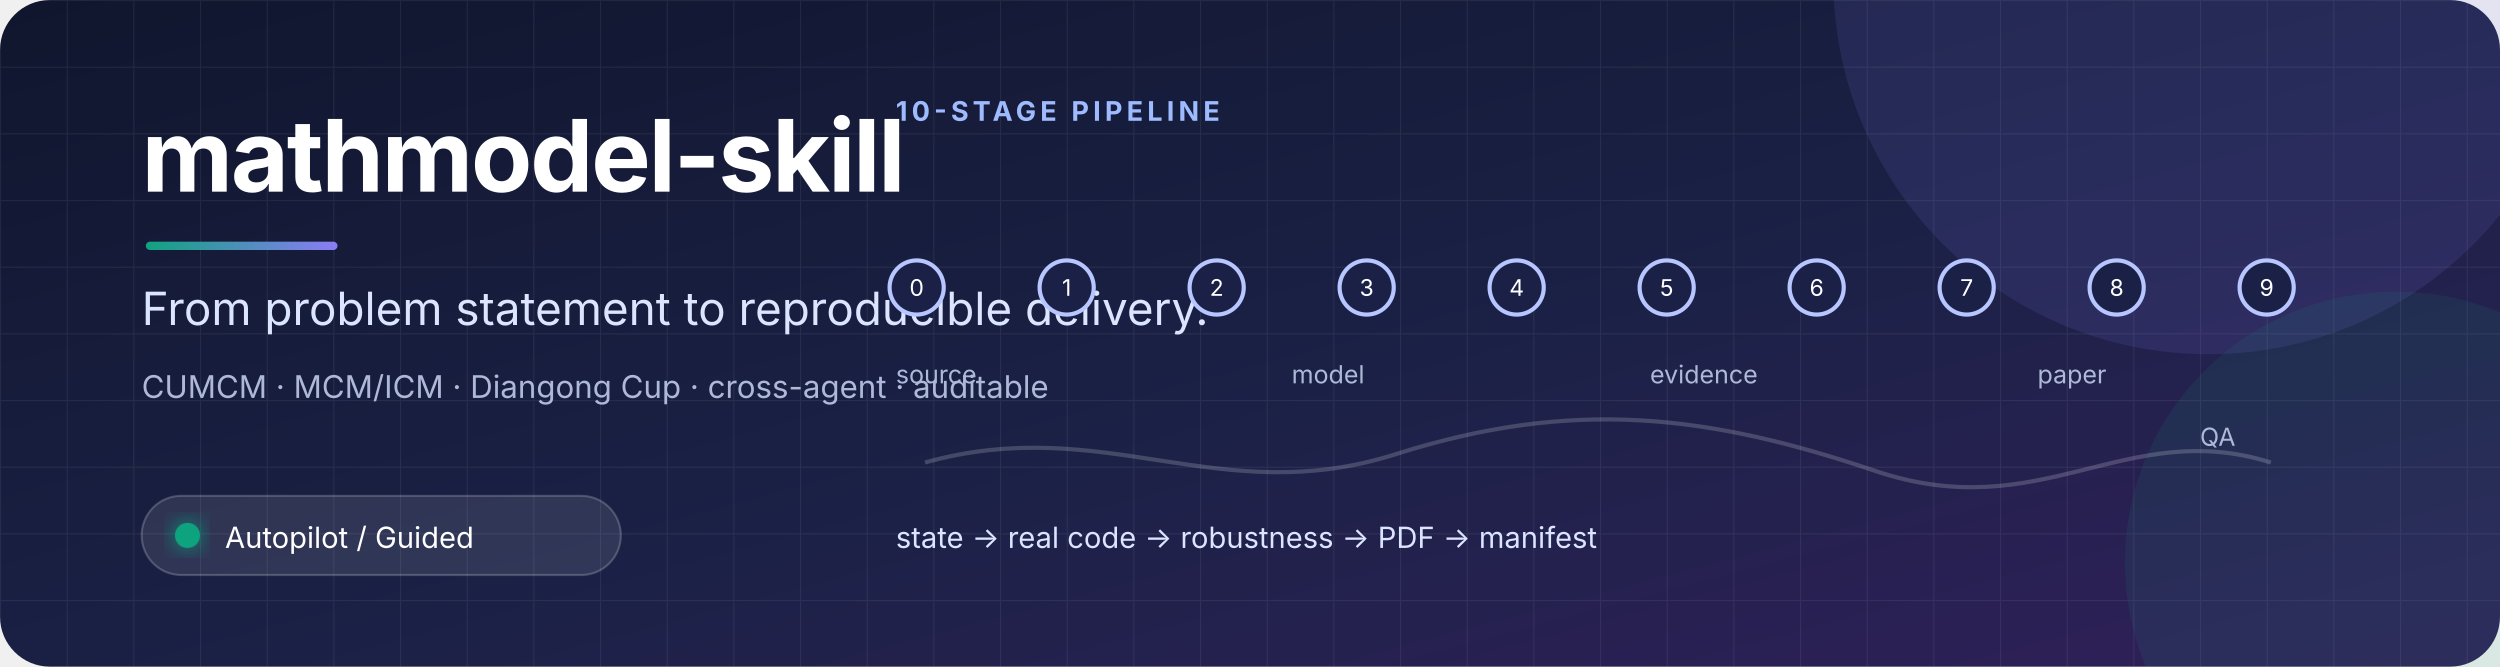
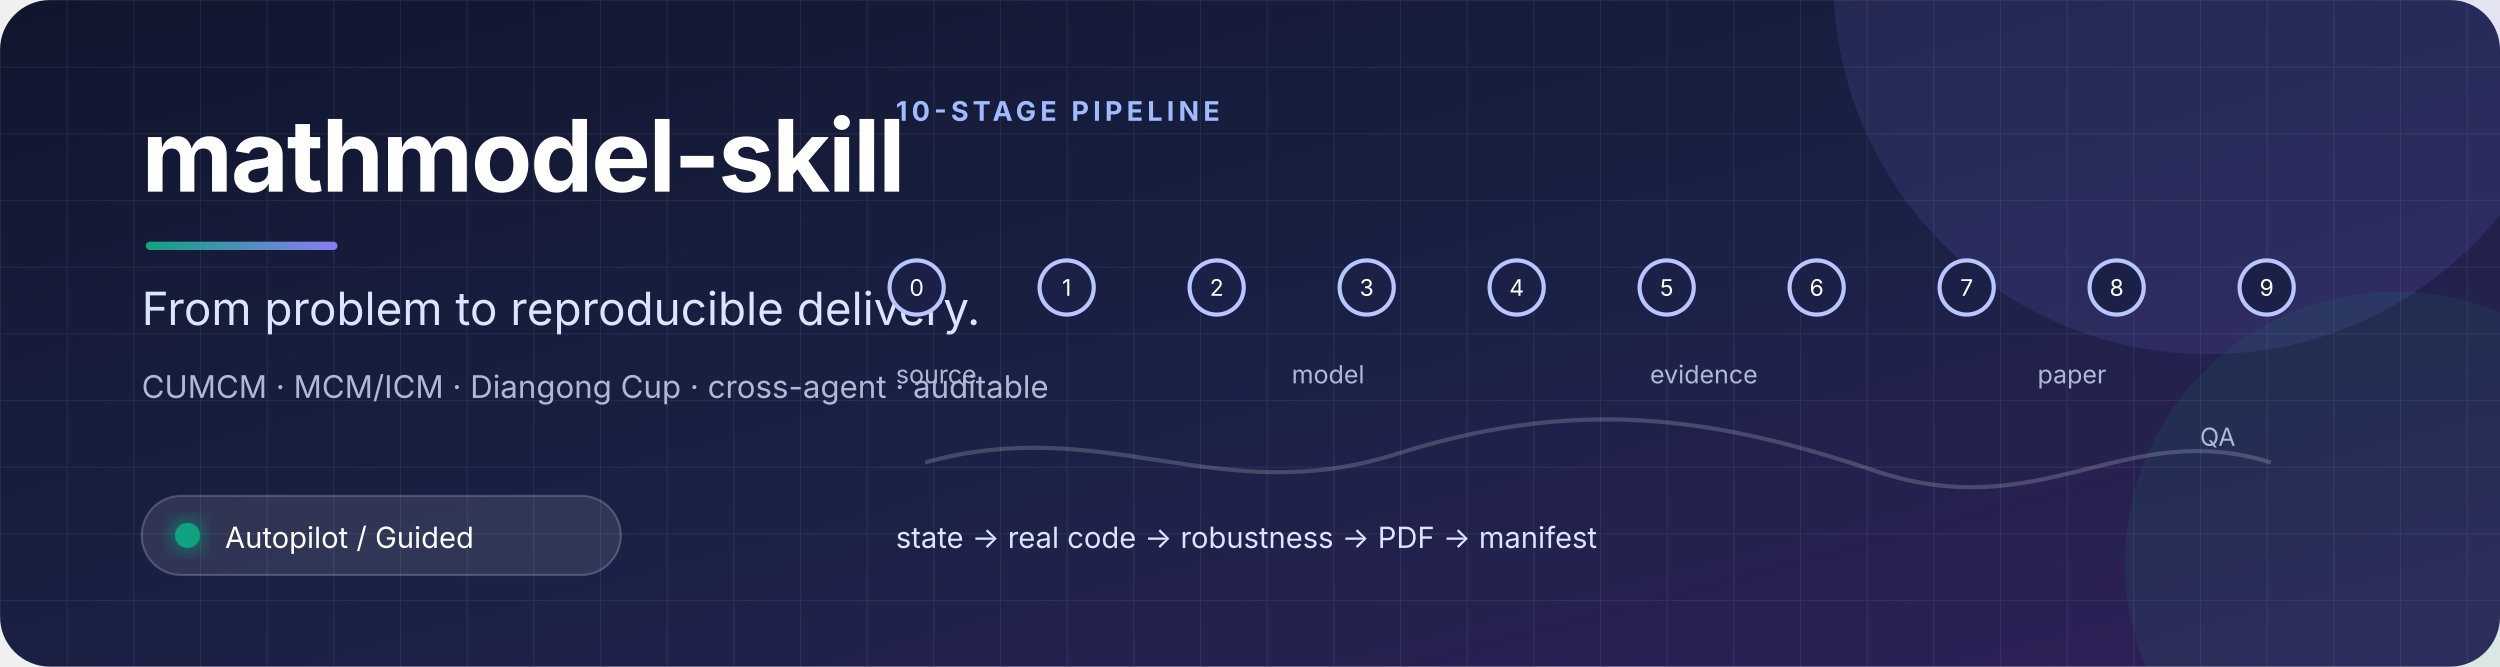
<svg xmlns="http://www.w3.org/2000/svg" viewBox="0 0 1200 320" role="img" aria-labelledby="title desc">
  <defs>
    <linearGradient id="background" x1="0" y1="0" x2="1" y2="1">
      <stop offset="0" stop-color="#10162d" />
      <stop offset="0.55" stop-color="#1b2146" />
      <stop offset="1" stop-color="#31205a" />
    </linearGradient>
    <linearGradient id="accent" x1="0" y1="0" x2="1" y2="0">
      <stop offset="0" stop-color="#10a37f" />
      <stop offset="1" stop-color="#8b7cf6" />
    </linearGradient>
    <pattern id="grid" width="32" height="32" patternUnits="userSpaceOnUse">
      <path d="M 32 0 L 0 0 0 32" fill="none" stroke="#ffffff" stroke-opacity="0.07" stroke-width="1" />
    </pattern>
    <filter id="glow" x="-40%" y="-40%" width="180%" height="180%">
      <feGaussianBlur stdDeviation="5" result="blur" />
      <feMerge>
        <feMergeNode in="blur" />
        <feMergeNode in="SourceGraphic" />
      </feMerge>
    </filter>
  </defs>
  <rect width="1200" height="320" rx="24" fill="url(#background)" />
  <rect width="1200" height="320" rx="24" fill="url(#grid)" />
  <circle cx="1060" cy="-10" r="180" fill="#8b7cf6" opacity="0.12" />
  <circle cx="1150" cy="270" r="130" fill="#10a37f" opacity="0.10" />
  <g font-family="Inter,Segoe UI,Arial,sans-serif">
    <text x="68" y="92" font-size="48" font-weight="700" letter-spacing="-1" fill="#ffffff">mathmodel-skill</text>
    <rect x="70" y="116" width="92" height="4" rx="2" fill="url(#accent)" />
-     <text x="68" y="156" font-size="22" fill="#dbe5ff">From problem statement to reproducible delivery.</text>
+     <text x="68" y="156" font-size="22" fill="#dbe5ff">From problem to reproducible delivery.</text>
    <text x="68" y="191" font-size="15" fill="#aeb9d8">CUMCM · MCM/ICM · Diangong Cup · cross-agent · auditable</text>
    <g transform="translate(68 238)">
      <rect x="0" y="0" width="230" height="38" rx="19" fill="#ffffff" fill-opacity="0.10" stroke="#ffffff" stroke-opacity="0.20" />
      <circle cx="22" cy="19" r="6" fill="#10a37f" filter="url(#glow)" />
      <text x="40" y="25" font-size="14" fill="#ffffff">Autopilot / Guided</text>
    </g>
    <g transform="translate(430 58)">
      <text x="0" y="0" font-size="13" font-weight="700" letter-spacing="2" fill="#9fbbff">10-STAGE PIPELINE</text>
      <path d="M 10 80 H 660" stroke="url(#accent)" stroke-width="4" stroke-linecap="round" opacity="0.8" />
      <g fill="#1b2146" stroke="#b8c6ff" stroke-width="2">
        <circle cx="10" cy="80" r="13" />
        <circle cx="82" cy="80" r="13" />
        <circle cx="154" cy="80" r="13" />
        <circle cx="226" cy="80" r="13" />
        <circle cx="298" cy="80" r="13" />
        <circle cx="370" cy="80" r="13" />
        <circle cx="442" cy="80" r="13" />
        <circle cx="514" cy="80" r="13" />
        <circle cx="586" cy="80" r="13" />
        <circle cx="658" cy="80" r="13" />
      </g>
      <g fill="#ffffff" font-size="11" text-anchor="middle">
        <text x="10" y="84">0</text>
        <text x="82" y="84">1</text>
        <text x="154" y="84">2</text>
        <text x="226" y="84">3</text>
        <text x="298" y="84">4</text>
        <text x="370" y="84">5</text>
        <text x="442" y="84">6</text>
        <text x="514" y="84">7</text>
        <text x="586" y="84">8</text>
        <text x="658" y="84">9</text>
      </g>
      <g fill="#aeb9d8" font-size="12">
        <text x="0" y="126">source</text>
        <text x="190" y="126">model</text>
        <text x="362" y="126">evidence</text>
        <text x="548" y="126">paper</text>
        <text x="626" y="156">QA</text>
      </g>
      <path d="M 14 164 C 100 140, 155 187, 240 160 S 390 141, 470 168 S 590 142, 660 164" fill="none" stroke="#ffffff" stroke-opacity="0.18" stroke-width="2" />
      <text x="0" y="205" font-size="14" fill="#dbe5ff">state  →  real code  →  robustness  →  PDF  →  manifest</text>
    </g>
  </g>
</svg>
